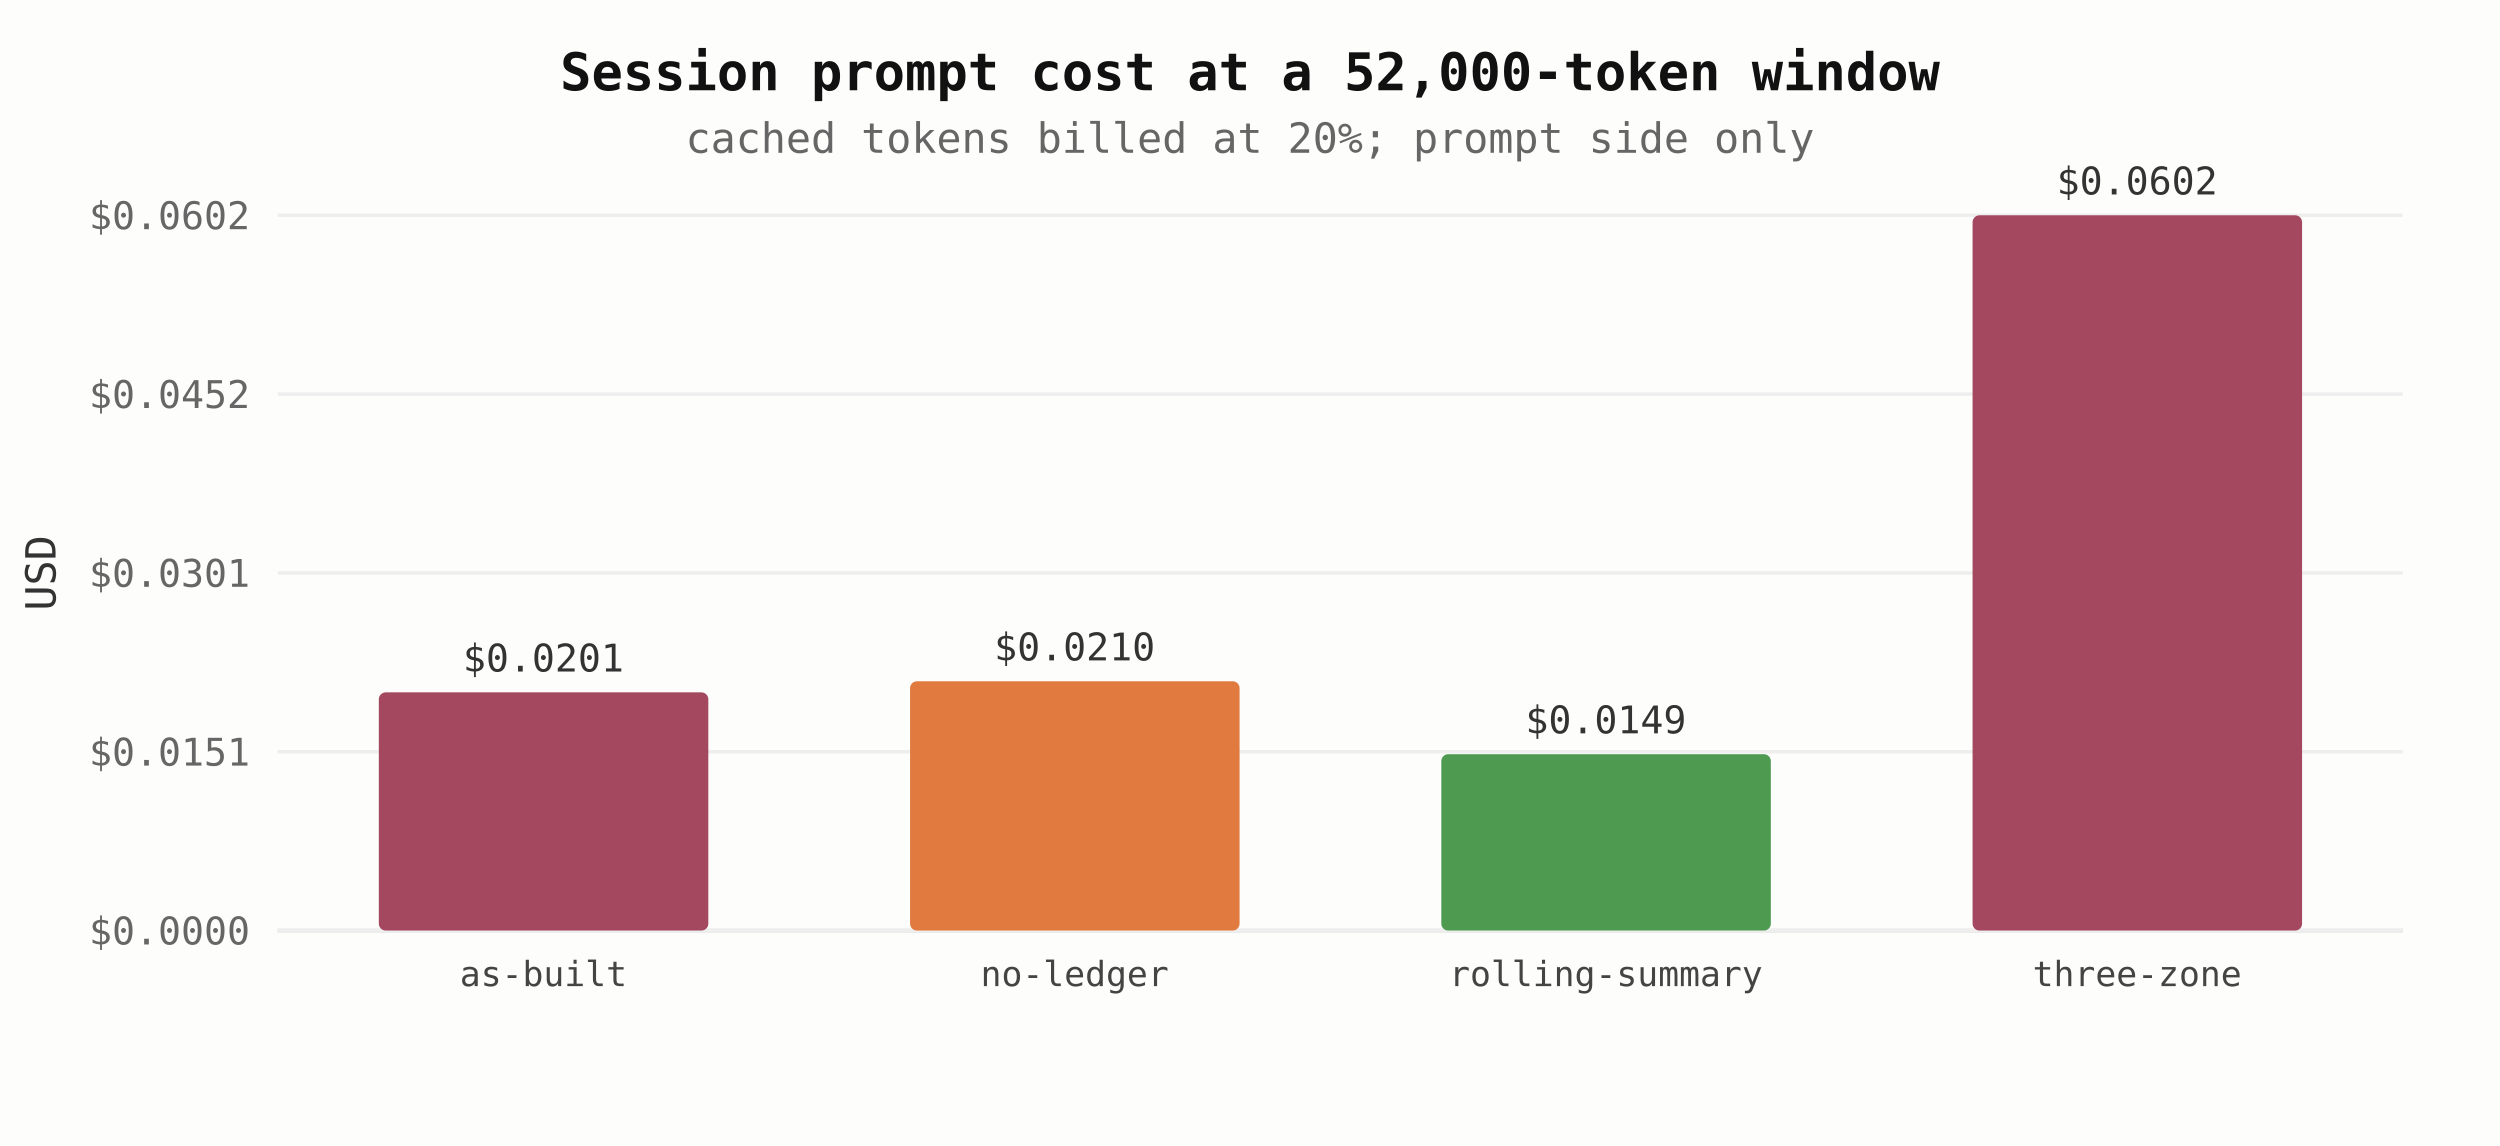
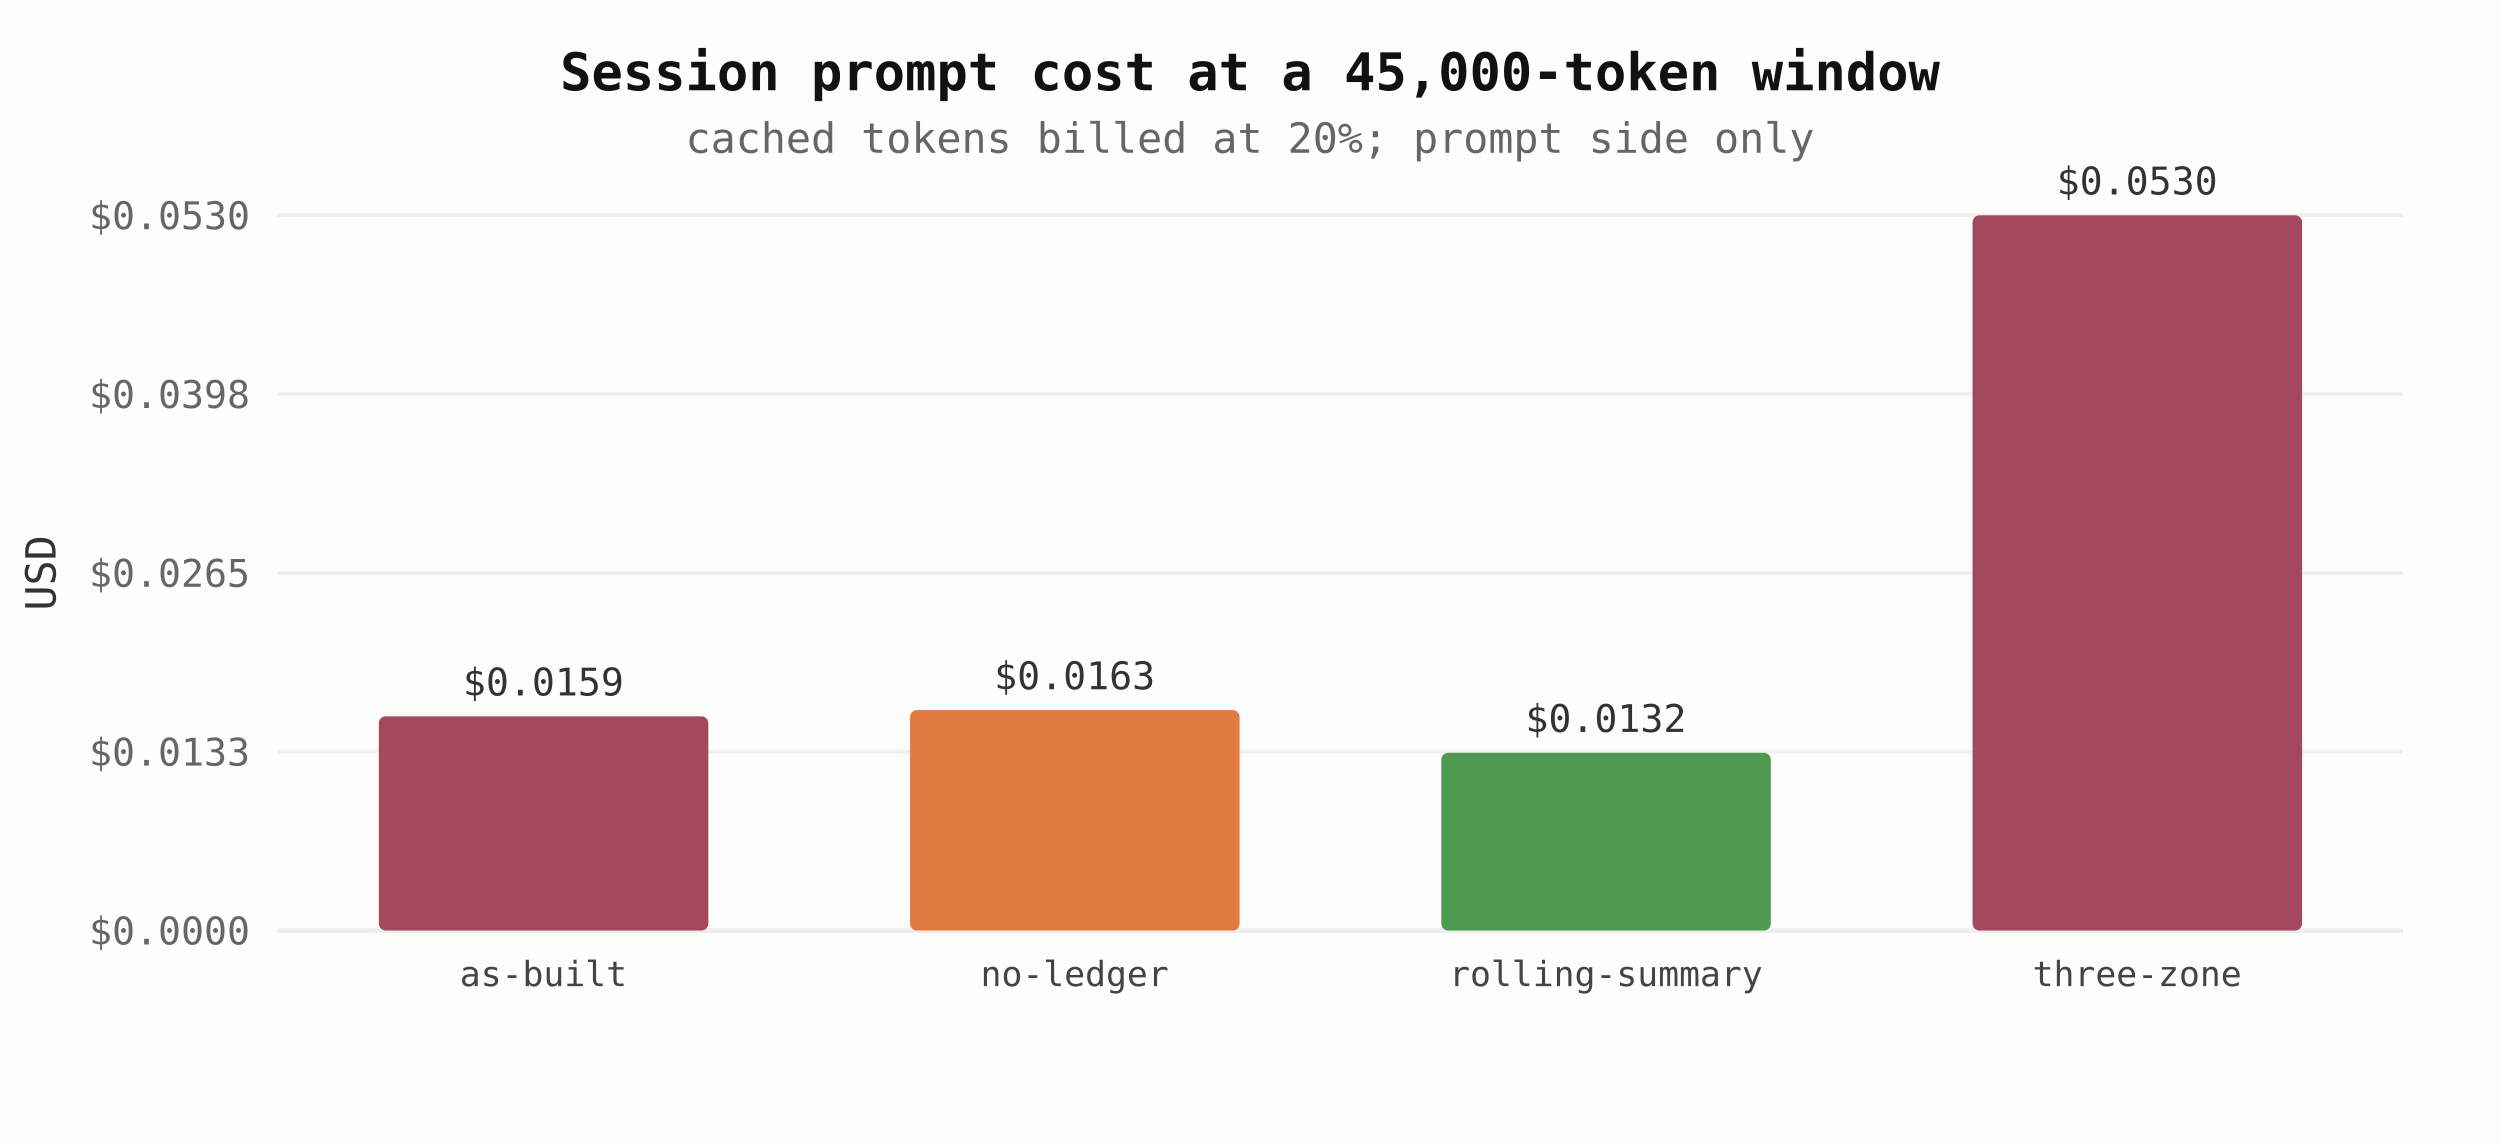
<svg xmlns="http://www.w3.org/2000/svg" width="720" height="330" viewBox="0 0 720 330">
  <rect width="720" height="330" fill="#fdfdfc" />
-   <text x="360.0" y="26" text-anchor="middle" fill="#111" font-size="15" font-weight="600" font-family="ui-monospace,Menlo,Consolas,monospace">Session prompt cost at a 52,000-token window</text>
+   <text x="360.0" y="26" text-anchor="middle" fill="#111" font-size="15" font-weight="600" font-family="ui-monospace,Menlo,Consolas,monospace">Session prompt cost at a 45,000-token window</text>
  <text x="360.0" y="44" text-anchor="middle" fill="#666" font-size="12" font-family="ui-monospace,Menlo,Consolas,monospace">cached tokens billed at 20%; prompt side only</text>
  <line x1="80" y1="268" x2="692" y2="268" stroke="#bbb" />
  <line x1="80" y1="268.0" x2="692" y2="268.0" stroke="#eee" />
  <text x="72" y="272.0" text-anchor="end" fill="#666" font-size="11" font-family="ui-monospace,Menlo,Consolas,monospace">$0.0000</text>
  <line x1="80" y1="216.5" x2="692" y2="216.5" stroke="#eee" />
-   <text x="72" y="220.5" text-anchor="end" fill="#666" font-size="11" font-family="ui-monospace,Menlo,Consolas,monospace">$0.0151</text>
+   <text x="72" y="220.5" text-anchor="end" fill="#666" font-size="11" font-family="ui-monospace,Menlo,Consolas,monospace">$0.0133</text>
  <line x1="80" y1="165.0" x2="692" y2="165.0" stroke="#eee" />
-   <text x="72" y="169.0" text-anchor="end" fill="#666" font-size="11" font-family="ui-monospace,Menlo,Consolas,monospace">$0.0301</text>
+   <text x="72" y="169.0" text-anchor="end" fill="#666" font-size="11" font-family="ui-monospace,Menlo,Consolas,monospace">$0.0265</text>
  <line x1="80" y1="113.5" x2="692" y2="113.5" stroke="#eee" />
-   <text x="72" y="117.5" text-anchor="end" fill="#666" font-size="11" font-family="ui-monospace,Menlo,Consolas,monospace">$0.0452</text>
+   <text x="72" y="117.5" text-anchor="end" fill="#666" font-size="11" font-family="ui-monospace,Menlo,Consolas,monospace">$0.0398</text>
  <line x1="80" y1="62.0" x2="692" y2="62.0" stroke="#eee" />
-   <text x="72" y="66.0" text-anchor="end" fill="#666" font-size="11" font-family="ui-monospace,Menlo,Consolas,monospace">$0.0602</text>
-   <rect x="109.1" y="199.4" width="94.9" height="68.6" fill="#a4485f" rx="2" />
-   <text x="156.5" y="193.4" text-anchor="middle" fill="#333" font-size="11" font-family="ui-monospace,Menlo,Consolas,monospace">$0.0201</text>
+   <text x="72" y="66.0" text-anchor="end" fill="#666" font-size="11" font-family="ui-monospace,Menlo,Consolas,monospace">$0.0530</text>
+   <rect x="109.1" y="206.3" width="94.9" height="61.7" fill="#a4485f" rx="2" />
+   <text x="156.5" y="200.3" text-anchor="middle" fill="#333" font-size="11" font-family="ui-monospace,Menlo,Consolas,monospace">$0.0159</text>
  <text x="156.5" y="284.0" text-anchor="middle" fill="#444" font-size="10" font-family="ui-monospace,Menlo,Consolas,monospace">as-built</text>
-   <rect x="262.1" y="196.2" width="94.9" height="71.8" fill="#e07a3f" rx="2" />
-   <text x="309.5" y="190.2" text-anchor="middle" fill="#333" font-size="11" font-family="ui-monospace,Menlo,Consolas,monospace">$0.0210</text>
+   <rect x="262.1" y="204.5" width="94.9" height="63.5" fill="#e07a3f" rx="2" />
+   <text x="309.5" y="198.5" text-anchor="middle" fill="#333" font-size="11" font-family="ui-monospace,Menlo,Consolas,monospace">$0.0163</text>
  <text x="309.5" y="284.0" text-anchor="middle" fill="#444" font-size="10" font-family="ui-monospace,Menlo,Consolas,monospace">no-ledger</text>
-   <rect x="415.1" y="217.2" width="94.9" height="50.8" fill="#4e9a51" rx="2" />
-   <text x="462.5" y="211.2" text-anchor="middle" fill="#333" font-size="11" font-family="ui-monospace,Menlo,Consolas,monospace">$0.0149</text>
+   <rect x="415.1" y="216.8" width="94.9" height="51.2" fill="#4e9a51" rx="2" />
+   <text x="462.5" y="210.8" text-anchor="middle" fill="#333" font-size="11" font-family="ui-monospace,Menlo,Consolas,monospace">$0.0132</text>
  <text x="462.5" y="284.0" text-anchor="middle" fill="#444" font-size="10" font-family="ui-monospace,Menlo,Consolas,monospace">rolling-summary</text>
  <rect x="568.1" y="62.0" width="94.9" height="206.0" fill="#a4485f" rx="2" />
-   <text x="615.5" y="56.0" text-anchor="middle" fill="#333" font-size="11" font-family="ui-monospace,Menlo,Consolas,monospace">$0.0602</text>
+   <text x="615.5" y="56.0" text-anchor="middle" fill="#333" font-size="11" font-family="ui-monospace,Menlo,Consolas,monospace">$0.0530</text>
  <text x="615.5" y="284.0" text-anchor="middle" fill="#444" font-size="10" font-family="ui-monospace,Menlo,Consolas,monospace">three-zone</text>
  <text x="16" y="165.0" fill="#333" font-size="12" transform="rotate(-90 16 165.0)" text-anchor="middle" font-family="ui-monospace,Menlo,Consolas,monospace">USD</text>
</svg>
